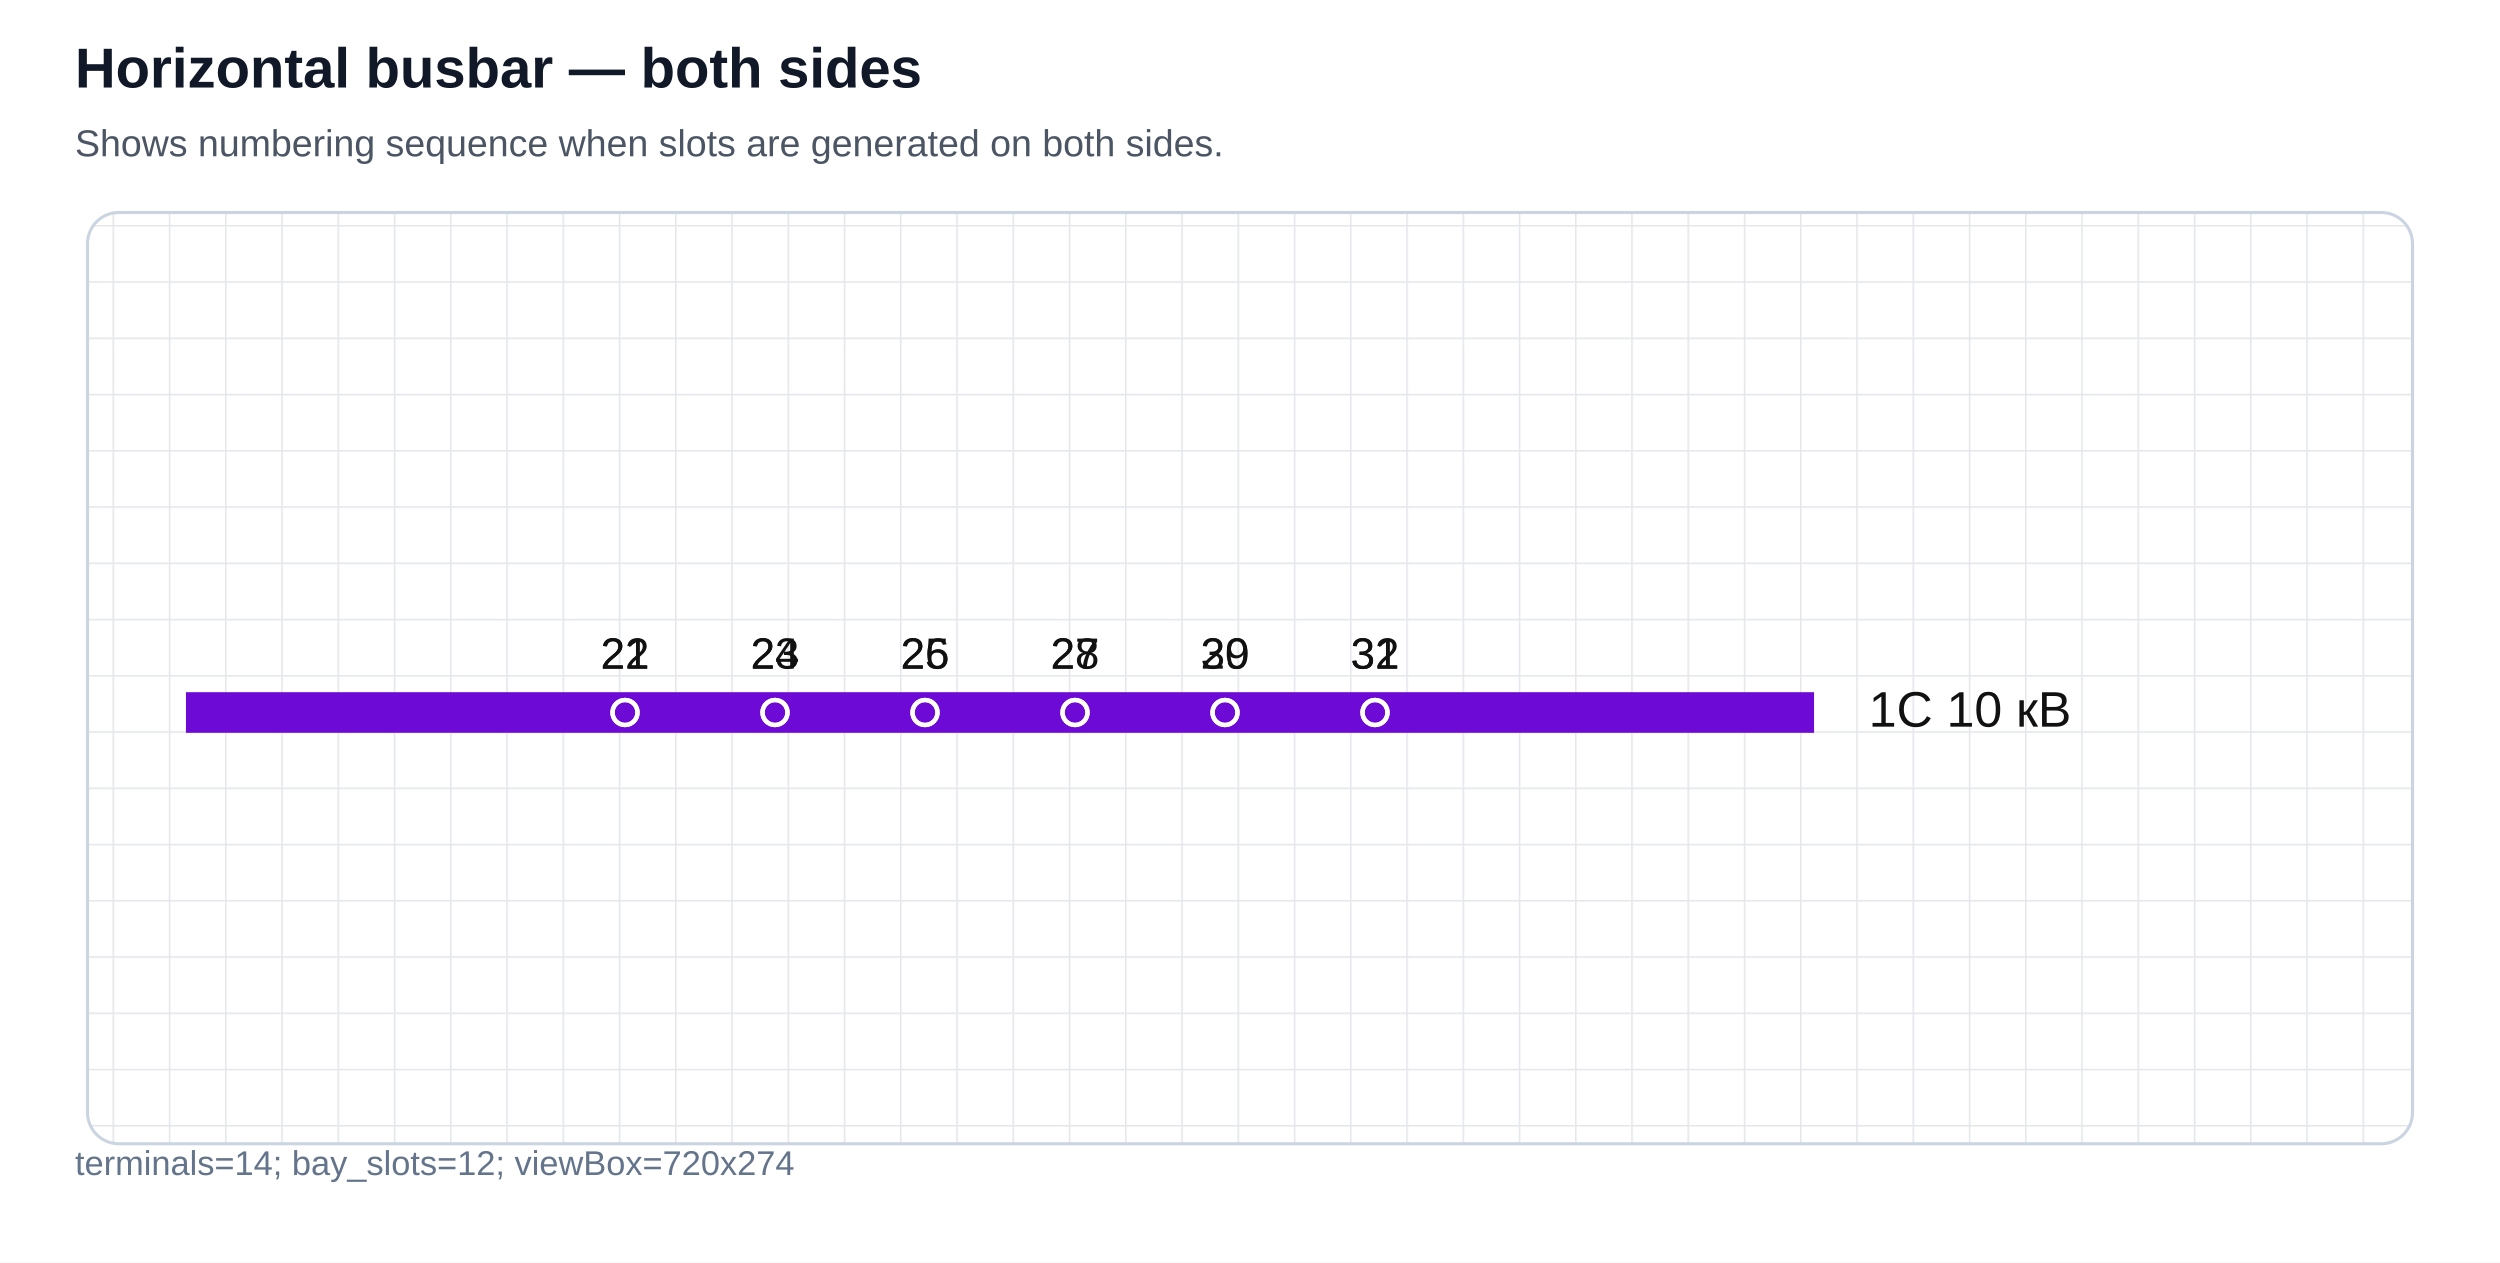
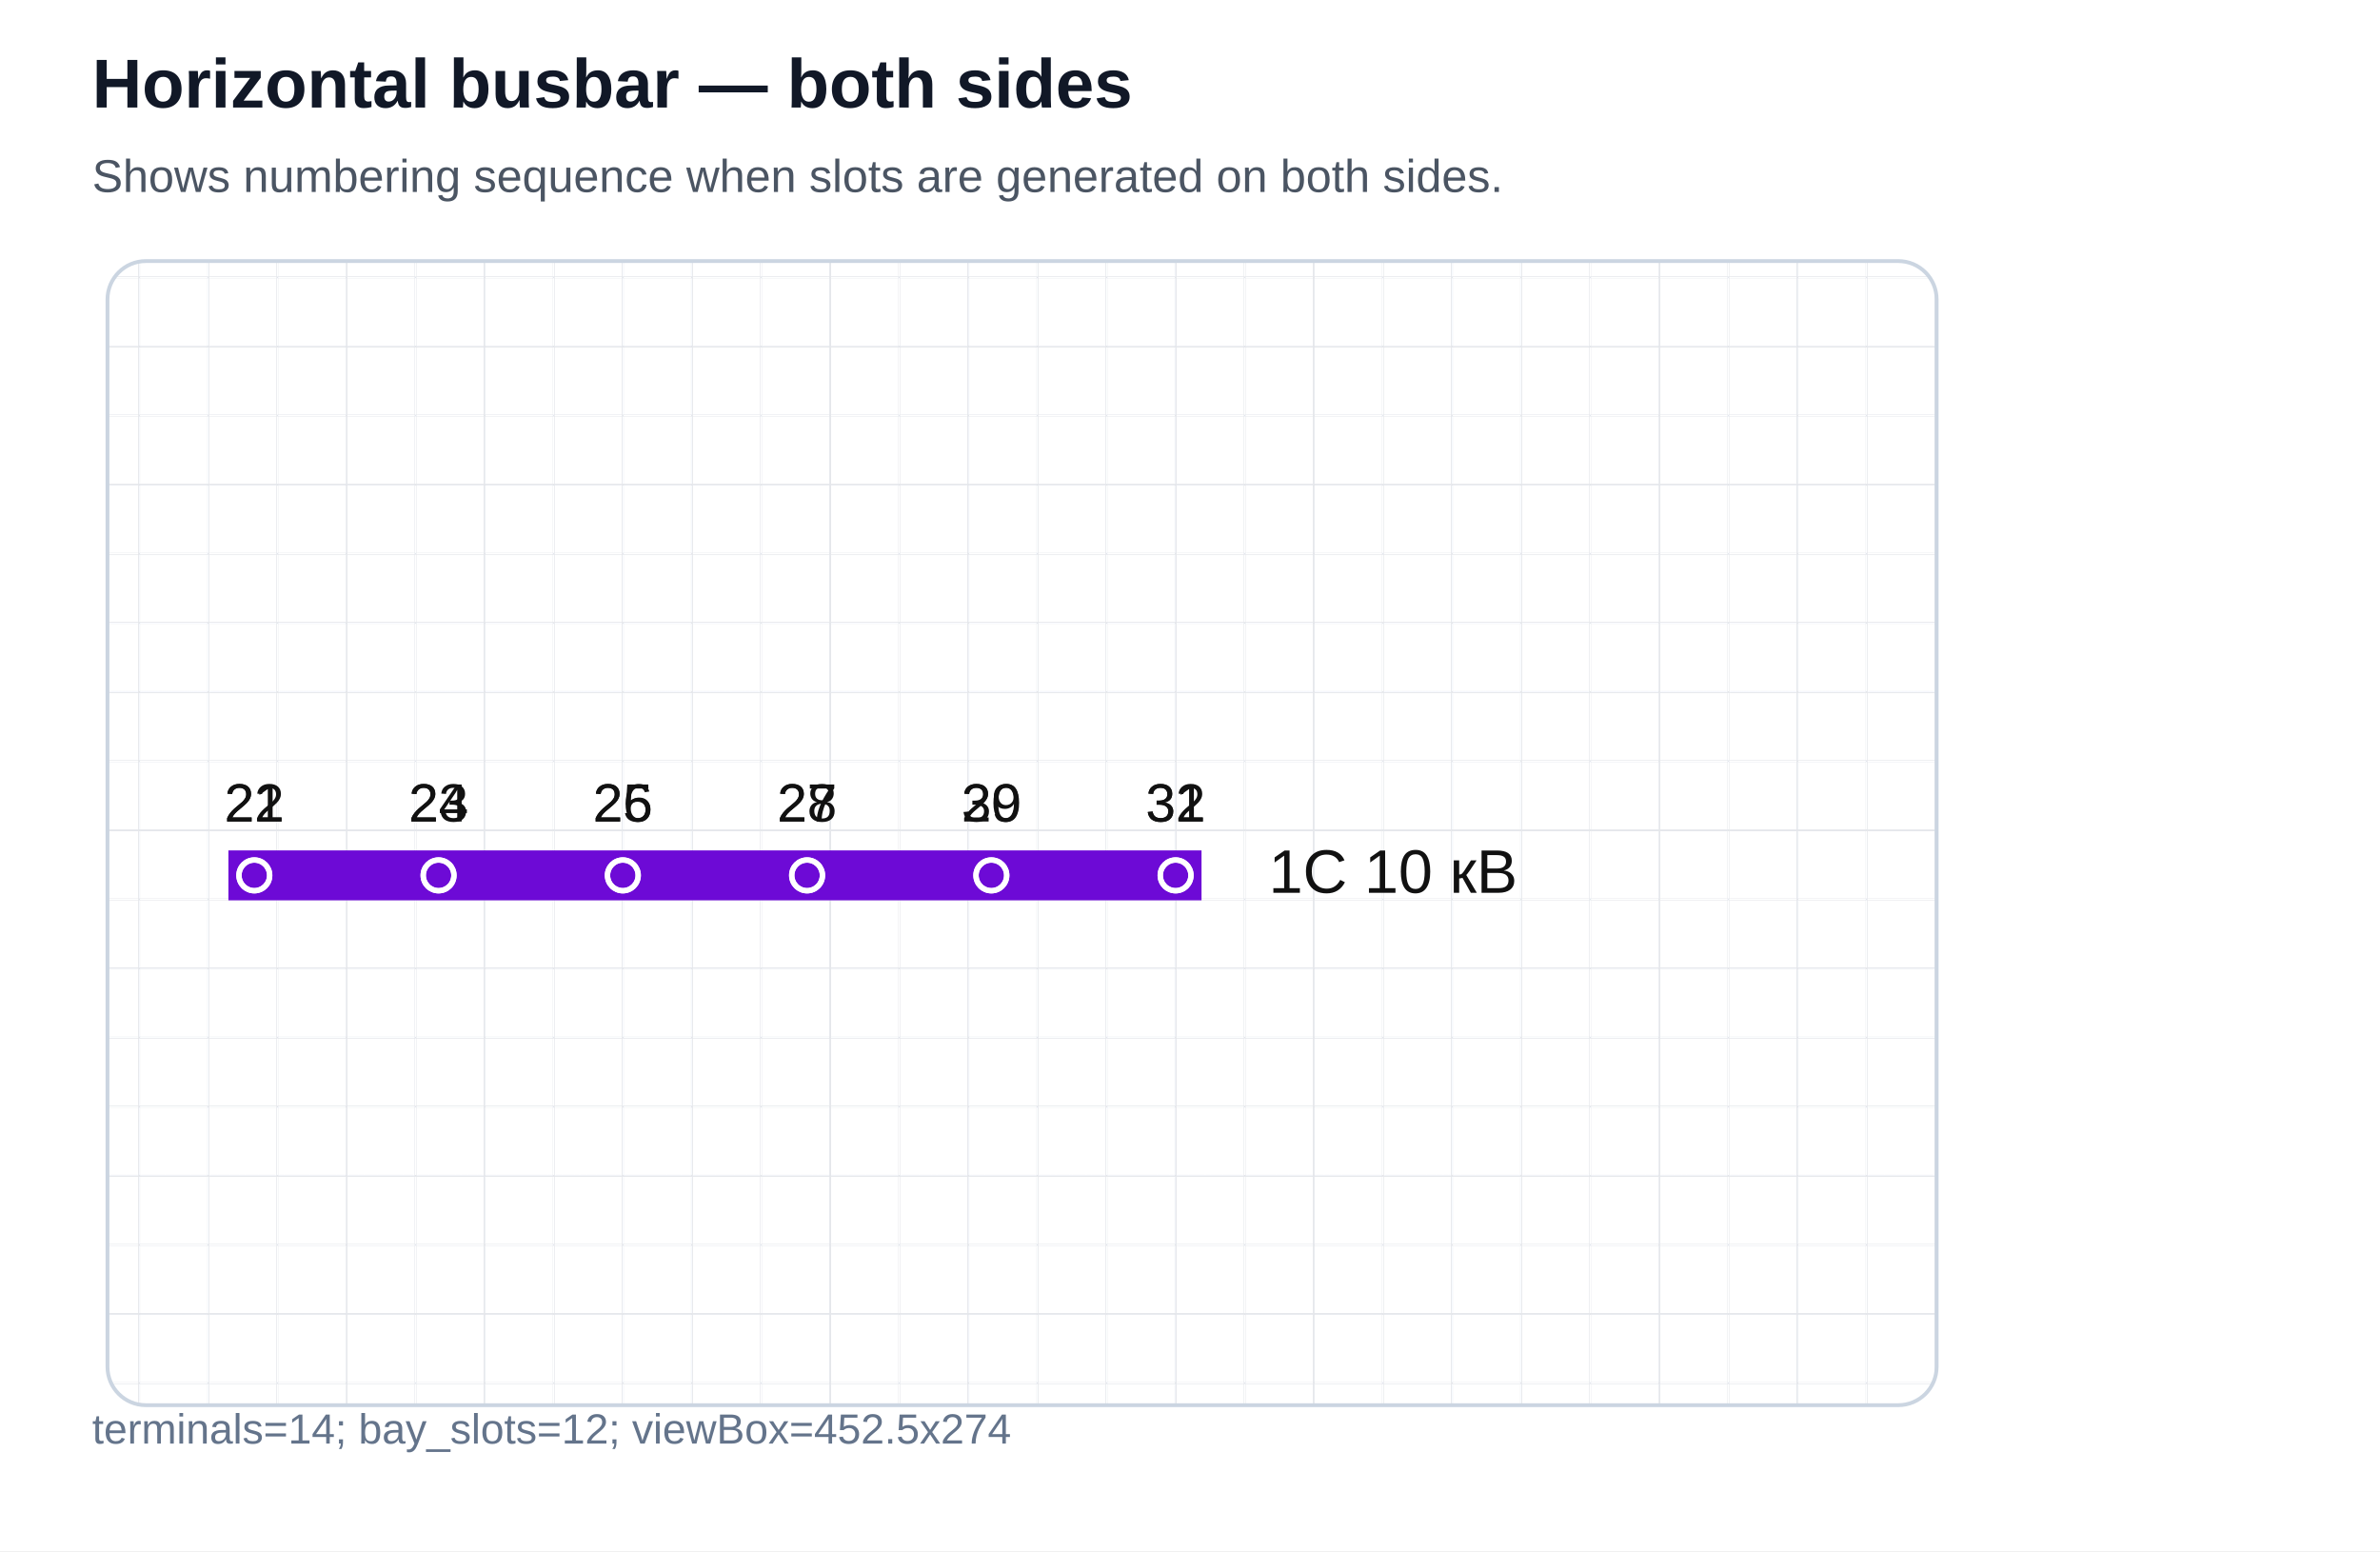
- <svg xmlns="http://www.w3.org/2000/svg" width="800" height="404" viewBox="0 0 800 404">
+ <svg xmlns="http://www.w3.org/2000/svg" width="620" height="404" viewBox="0 0 620 404">
  <rect width="100%" height="100%" fill="#ffffff" />
  <defs>
    <pattern id="grid" width="18" height="18" patternUnits="userSpaceOnUse">
      <path d="M 18 0 L 0 0 0 18" fill="none" stroke="#e5e7eb" stroke-width="1" />
    </pattern>
  </defs>
  <text x="24" y="28" font-family="Arial, sans-serif" font-size="18" font-weight="700" fill="#111827">Horizontal busbar — both sides</text>
  <text x="24" y="50" font-family="Arial, sans-serif" font-size="12" fill="#4b5563">Shows numbering sequence when slots are generated on both sides.</text>
-   <rect x="28" y="68" width="744" height="298" fill="url(#grid)" stroke="#cbd5e1" rx="10" />
+   <rect x="28" y="68" width="476.5" height="298" fill="url(#grid)" stroke="#cbd5e1" rx="10" />
  <g transform="translate(40, 80)" style="color:#4b5563;--voltage-color:#4b5563;--slot-color:#2563eb;--label-color:#111827">
-     <rect x="20" y="142" width="520" height="12" fill="var(--busbar-color, #6d0ad6)" stroke="var(--busbar-color, #6d0ad6)" stroke-width="1" rx="0" />
-     <circle cx="160" cy="148" r="4" fill="none" stroke="var(--slot-stroke, #ffffff)" stroke-width="1.4" />
-     <text x="160" y="130" font-family="Arial, sans-serif" font-size="14" text-anchor="middle" dominant-baseline="middle" fill="var(--label-color, #111111)">21</text>
-     <circle cx="160" cy="148" r="4" fill="none" stroke="var(--slot-stroke, #ffffff)" stroke-width="1.4" />
-     <text x="160" y="130" font-family="Arial, sans-serif" font-size="14" text-anchor="middle" dominant-baseline="middle" fill="var(--label-color, #111111)">22</text>
-     <circle cx="208" cy="148" r="4" fill="none" stroke="var(--slot-stroke, #ffffff)" stroke-width="1.4" />
-     <text x="208" y="130" font-family="Arial, sans-serif" font-size="14" text-anchor="middle" dominant-baseline="middle" fill="var(--label-color, #111111)">23</text>
-     <circle cx="208" cy="148" r="4" fill="none" stroke="var(--slot-stroke, #ffffff)" stroke-width="1.4" />
-     <text x="208" y="130" font-family="Arial, sans-serif" font-size="14" text-anchor="middle" dominant-baseline="middle" fill="var(--label-color, #111111)">24</text>
-     <circle cx="256" cy="148" r="4" fill="none" stroke="var(--slot-stroke, #ffffff)" stroke-width="1.4" />
-     <text x="256" y="130" font-family="Arial, sans-serif" font-size="14" text-anchor="middle" dominant-baseline="middle" fill="var(--label-color, #111111)">25</text>
-     <circle cx="256" cy="148" r="4" fill="none" stroke="var(--slot-stroke, #ffffff)" stroke-width="1.4" />
-     <text x="256" y="130" font-family="Arial, sans-serif" font-size="14" text-anchor="middle" dominant-baseline="middle" fill="var(--label-color, #111111)">26</text>
-     <circle cx="304" cy="148" r="4" fill="none" stroke="var(--slot-stroke, #ffffff)" stroke-width="1.4" />
-     <text x="304" y="130" font-family="Arial, sans-serif" font-size="14" text-anchor="middle" dominant-baseline="middle" fill="var(--label-color, #111111)">27</text>
-     <circle cx="304" cy="148" r="4" fill="none" stroke="var(--slot-stroke, #ffffff)" stroke-width="1.4" />
-     <text x="304" y="130" font-family="Arial, sans-serif" font-size="14" text-anchor="middle" dominant-baseline="middle" fill="var(--label-color, #111111)">28</text>
-     <circle cx="352" cy="148" r="4" fill="none" stroke="var(--slot-stroke, #ffffff)" stroke-width="1.4" />
-     <text x="352" y="130" font-family="Arial, sans-serif" font-size="14" text-anchor="middle" dominant-baseline="middle" fill="var(--label-color, #111111)">29</text>
-     <circle cx="352" cy="148" r="4" fill="none" stroke="var(--slot-stroke, #ffffff)" stroke-width="1.4" />
-     <text x="352" y="130" font-family="Arial, sans-serif" font-size="14" text-anchor="middle" dominant-baseline="middle" fill="var(--label-color, #111111)">30</text>
-     <circle cx="400" cy="148" r="4" fill="none" stroke="var(--slot-stroke, #ffffff)" stroke-width="1.4" />
-     <text x="400" y="130" font-family="Arial, sans-serif" font-size="14" text-anchor="middle" dominant-baseline="middle" fill="var(--label-color, #111111)">31</text>
-     <circle cx="400" cy="148" r="4" fill="none" stroke="var(--slot-stroke, #ffffff)" stroke-width="1.4" />
-     <text x="400" y="130" font-family="Arial, sans-serif" font-size="14" text-anchor="middle" dominant-baseline="middle" fill="var(--label-color, #111111)">32</text>
-     <text x="558" y="148" font-family="Arial, sans-serif" font-size="16" dominant-baseline="middle" fill="var(--label-color, #111111)">1С 10 кВ</text>
+     <rect x="20" y="142" width="252.5" height="12" fill="var(--busbar-color, #6d0ad6)" stroke="var(--busbar-color, #6d0ad6)" stroke-width="1" rx="0" />
+     <circle cx="26.25" cy="148" r="4" fill="none" stroke="var(--slot-stroke, #ffffff)" stroke-width="1.4" />
+     <text x="26.25" y="130" font-family="Arial, sans-serif" font-size="14" text-anchor="middle" dominant-baseline="middle" fill="var(--label-color, #111111)">21</text>
+     <circle cx="26.25" cy="148" r="4" fill="none" stroke="var(--slot-stroke, #ffffff)" stroke-width="1.4" />
+     <text x="26.25" y="130" font-family="Arial, sans-serif" font-size="14" text-anchor="middle" dominant-baseline="middle" fill="var(--label-color, #111111)">22</text>
+     <circle cx="74.25" cy="148" r="4" fill="none" stroke="var(--slot-stroke, #ffffff)" stroke-width="1.4" />
+     <text x="74.25" y="130" font-family="Arial, sans-serif" font-size="14" text-anchor="middle" dominant-baseline="middle" fill="var(--label-color, #111111)">23</text>
+     <circle cx="74.25" cy="148" r="4" fill="none" stroke="var(--slot-stroke, #ffffff)" stroke-width="1.4" />
+     <text x="74.25" y="130" font-family="Arial, sans-serif" font-size="14" text-anchor="middle" dominant-baseline="middle" fill="var(--label-color, #111111)">24</text>
+     <circle cx="122.25" cy="148" r="4" fill="none" stroke="var(--slot-stroke, #ffffff)" stroke-width="1.4" />
+     <text x="122.25" y="130" font-family="Arial, sans-serif" font-size="14" text-anchor="middle" dominant-baseline="middle" fill="var(--label-color, #111111)">25</text>
+     <circle cx="122.25" cy="148" r="4" fill="none" stroke="var(--slot-stroke, #ffffff)" stroke-width="1.4" />
+     <text x="122.25" y="130" font-family="Arial, sans-serif" font-size="14" text-anchor="middle" dominant-baseline="middle" fill="var(--label-color, #111111)">26</text>
+     <circle cx="170.25" cy="148" r="4" fill="none" stroke="var(--slot-stroke, #ffffff)" stroke-width="1.4" />
+     <text x="170.25" y="130" font-family="Arial, sans-serif" font-size="14" text-anchor="middle" dominant-baseline="middle" fill="var(--label-color, #111111)">27</text>
+     <circle cx="170.25" cy="148" r="4" fill="none" stroke="var(--slot-stroke, #ffffff)" stroke-width="1.4" />
+     <text x="170.25" y="130" font-family="Arial, sans-serif" font-size="14" text-anchor="middle" dominant-baseline="middle" fill="var(--label-color, #111111)">28</text>
+     <circle cx="218.25" cy="148" r="4" fill="none" stroke="var(--slot-stroke, #ffffff)" stroke-width="1.4" />
+     <text x="218.25" y="130" font-family="Arial, sans-serif" font-size="14" text-anchor="middle" dominant-baseline="middle" fill="var(--label-color, #111111)">29</text>
+     <circle cx="218.25" cy="148" r="4" fill="none" stroke="var(--slot-stroke, #ffffff)" stroke-width="1.4" />
+     <text x="218.25" y="130" font-family="Arial, sans-serif" font-size="14" text-anchor="middle" dominant-baseline="middle" fill="var(--label-color, #111111)">30</text>
+     <circle cx="266.25" cy="148" r="4" fill="none" stroke="var(--slot-stroke, #ffffff)" stroke-width="1.4" />
+     <text x="266.25" y="130" font-family="Arial, sans-serif" font-size="14" text-anchor="middle" dominant-baseline="middle" fill="var(--label-color, #111111)">31</text>
+     <circle cx="266.25" cy="148" r="4" fill="none" stroke="var(--slot-stroke, #ffffff)" stroke-width="1.4" />
+     <text x="266.25" y="130" font-family="Arial, sans-serif" font-size="14" text-anchor="middle" dominant-baseline="middle" fill="var(--label-color, #111111)">32</text>
+     <text x="290.5" y="148" font-family="Arial, sans-serif" font-size="16" dominant-baseline="middle" fill="var(--label-color, #111111)">1С 10 кВ</text>
  </g>
-   <text x="24" y="376" font-family="Arial, sans-serif" font-size="11" fill="#64748b">terminals=14; bay_slots=12; viewBox=720x274</text>
+   <text x="24" y="376" font-family="Arial, sans-serif" font-size="11" fill="#64748b">terminals=14; bay_slots=12; viewBox=452.5x274</text>
</svg>
